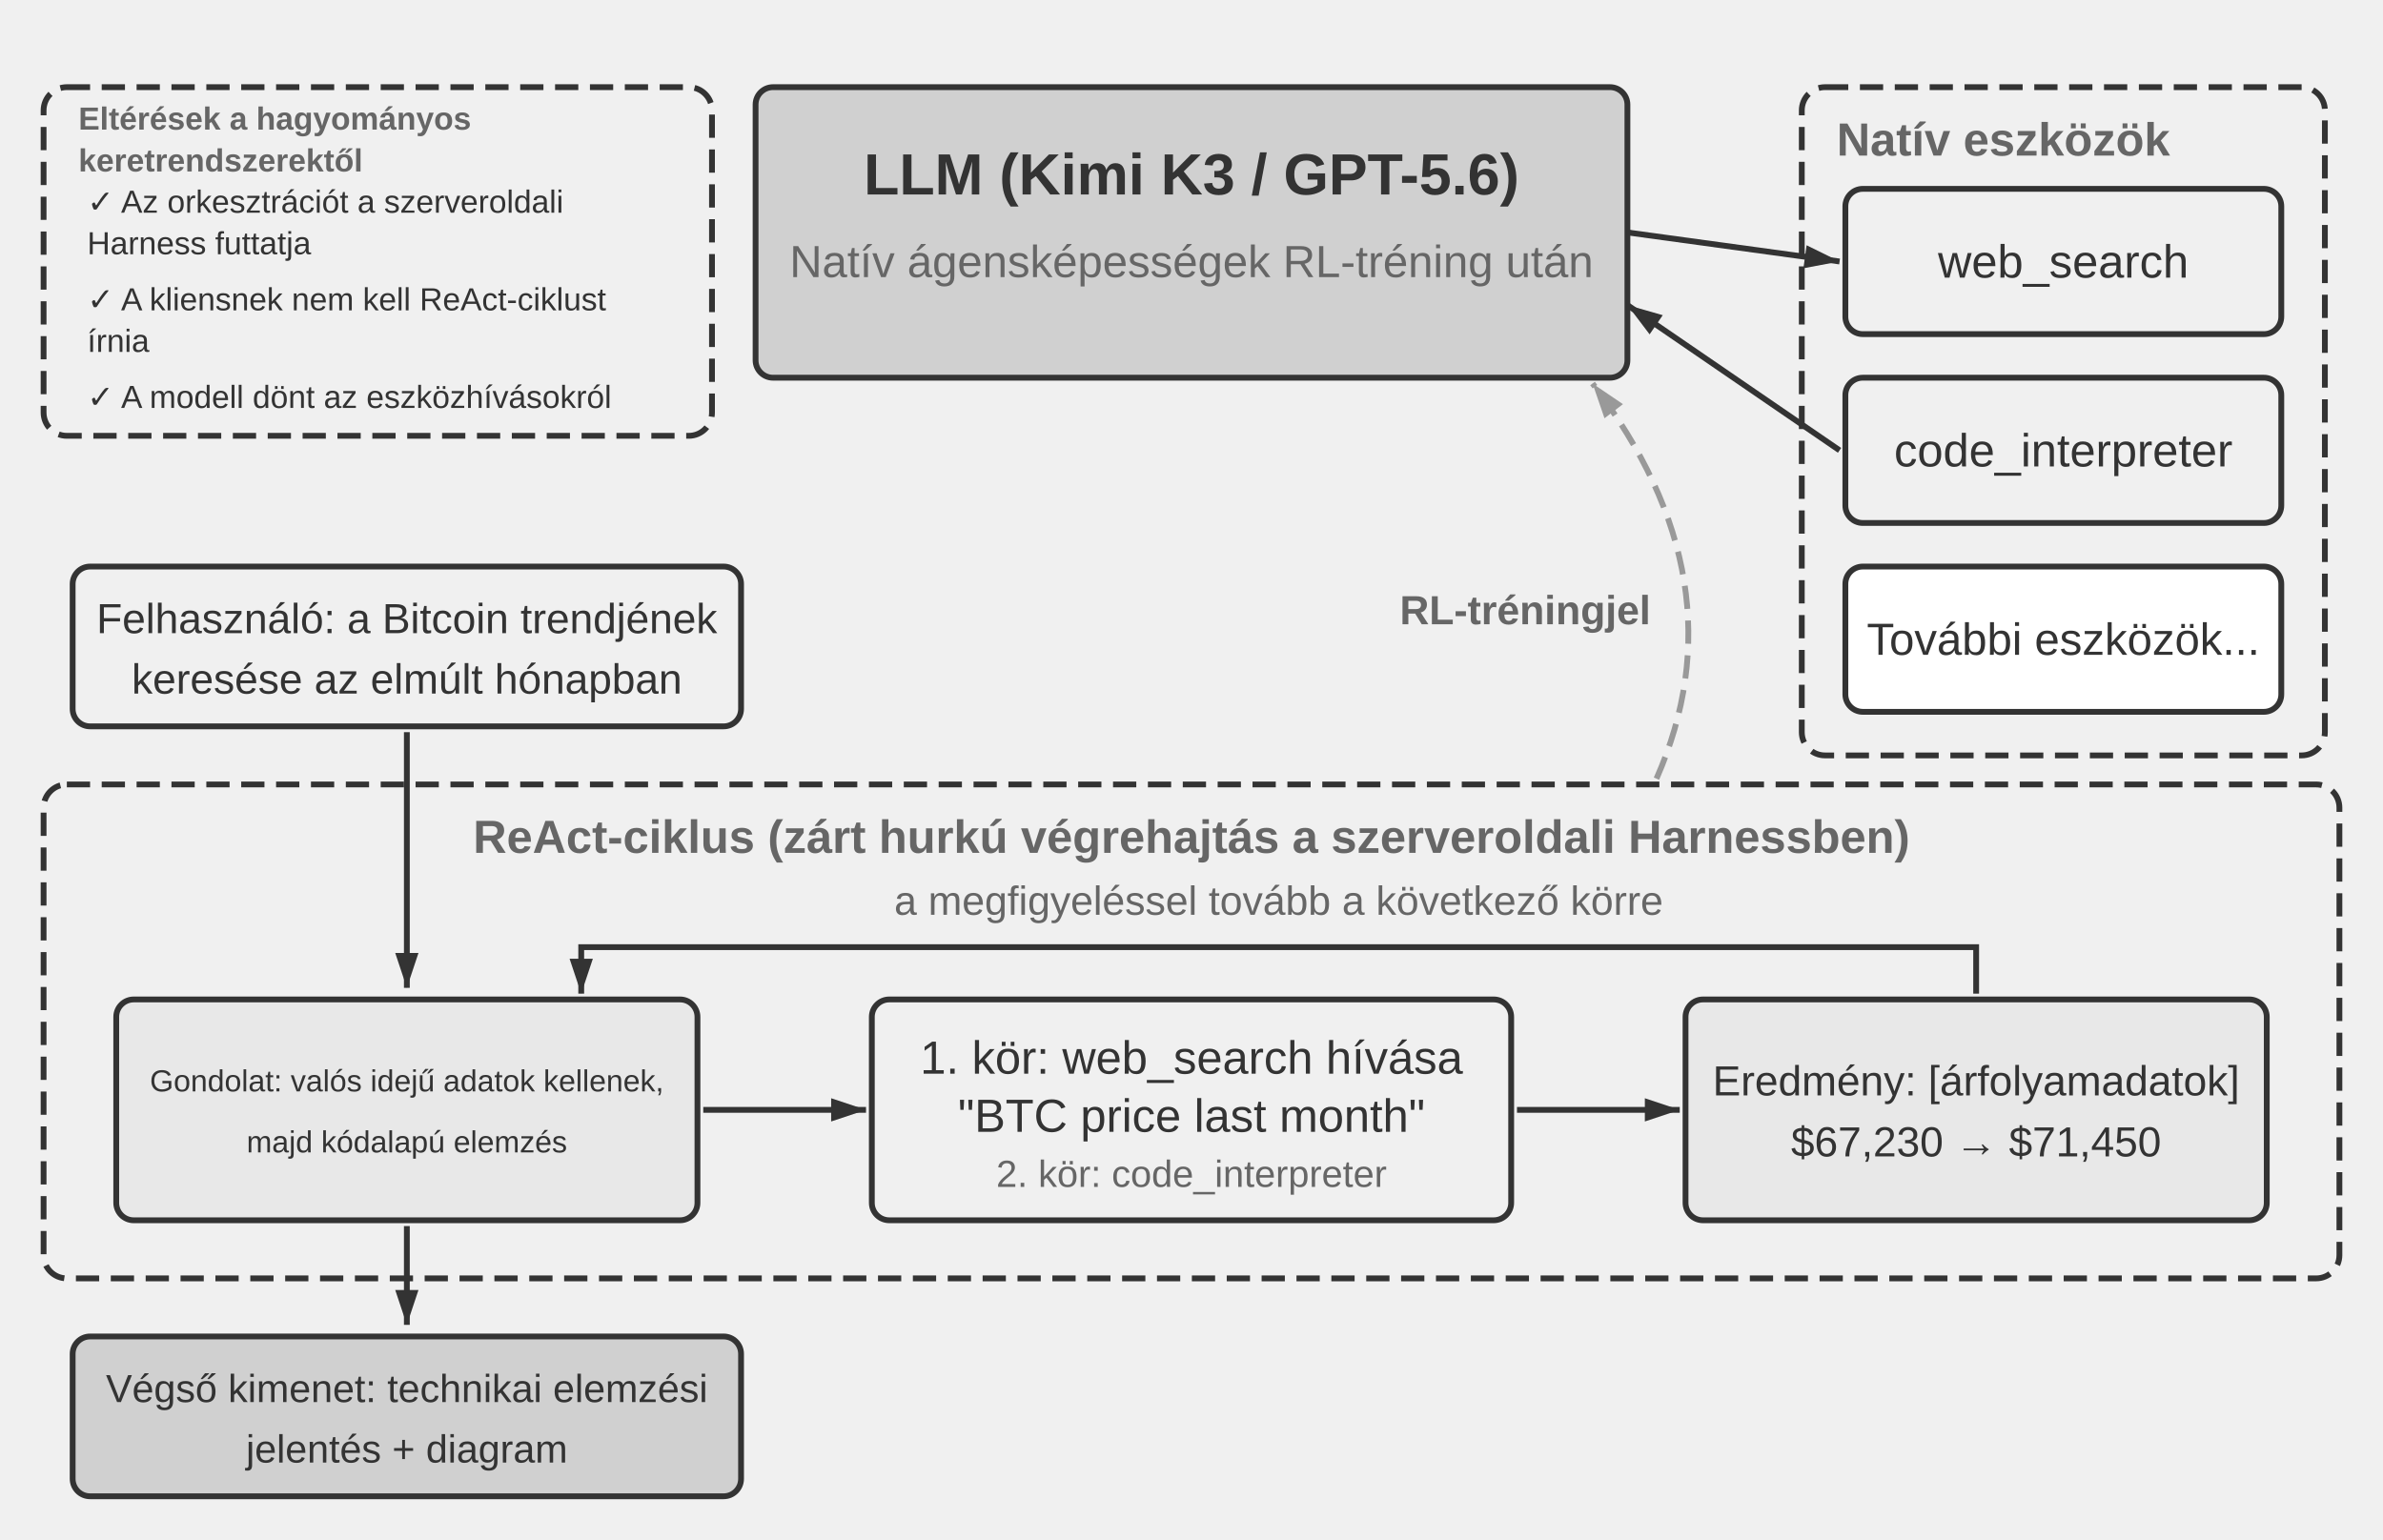
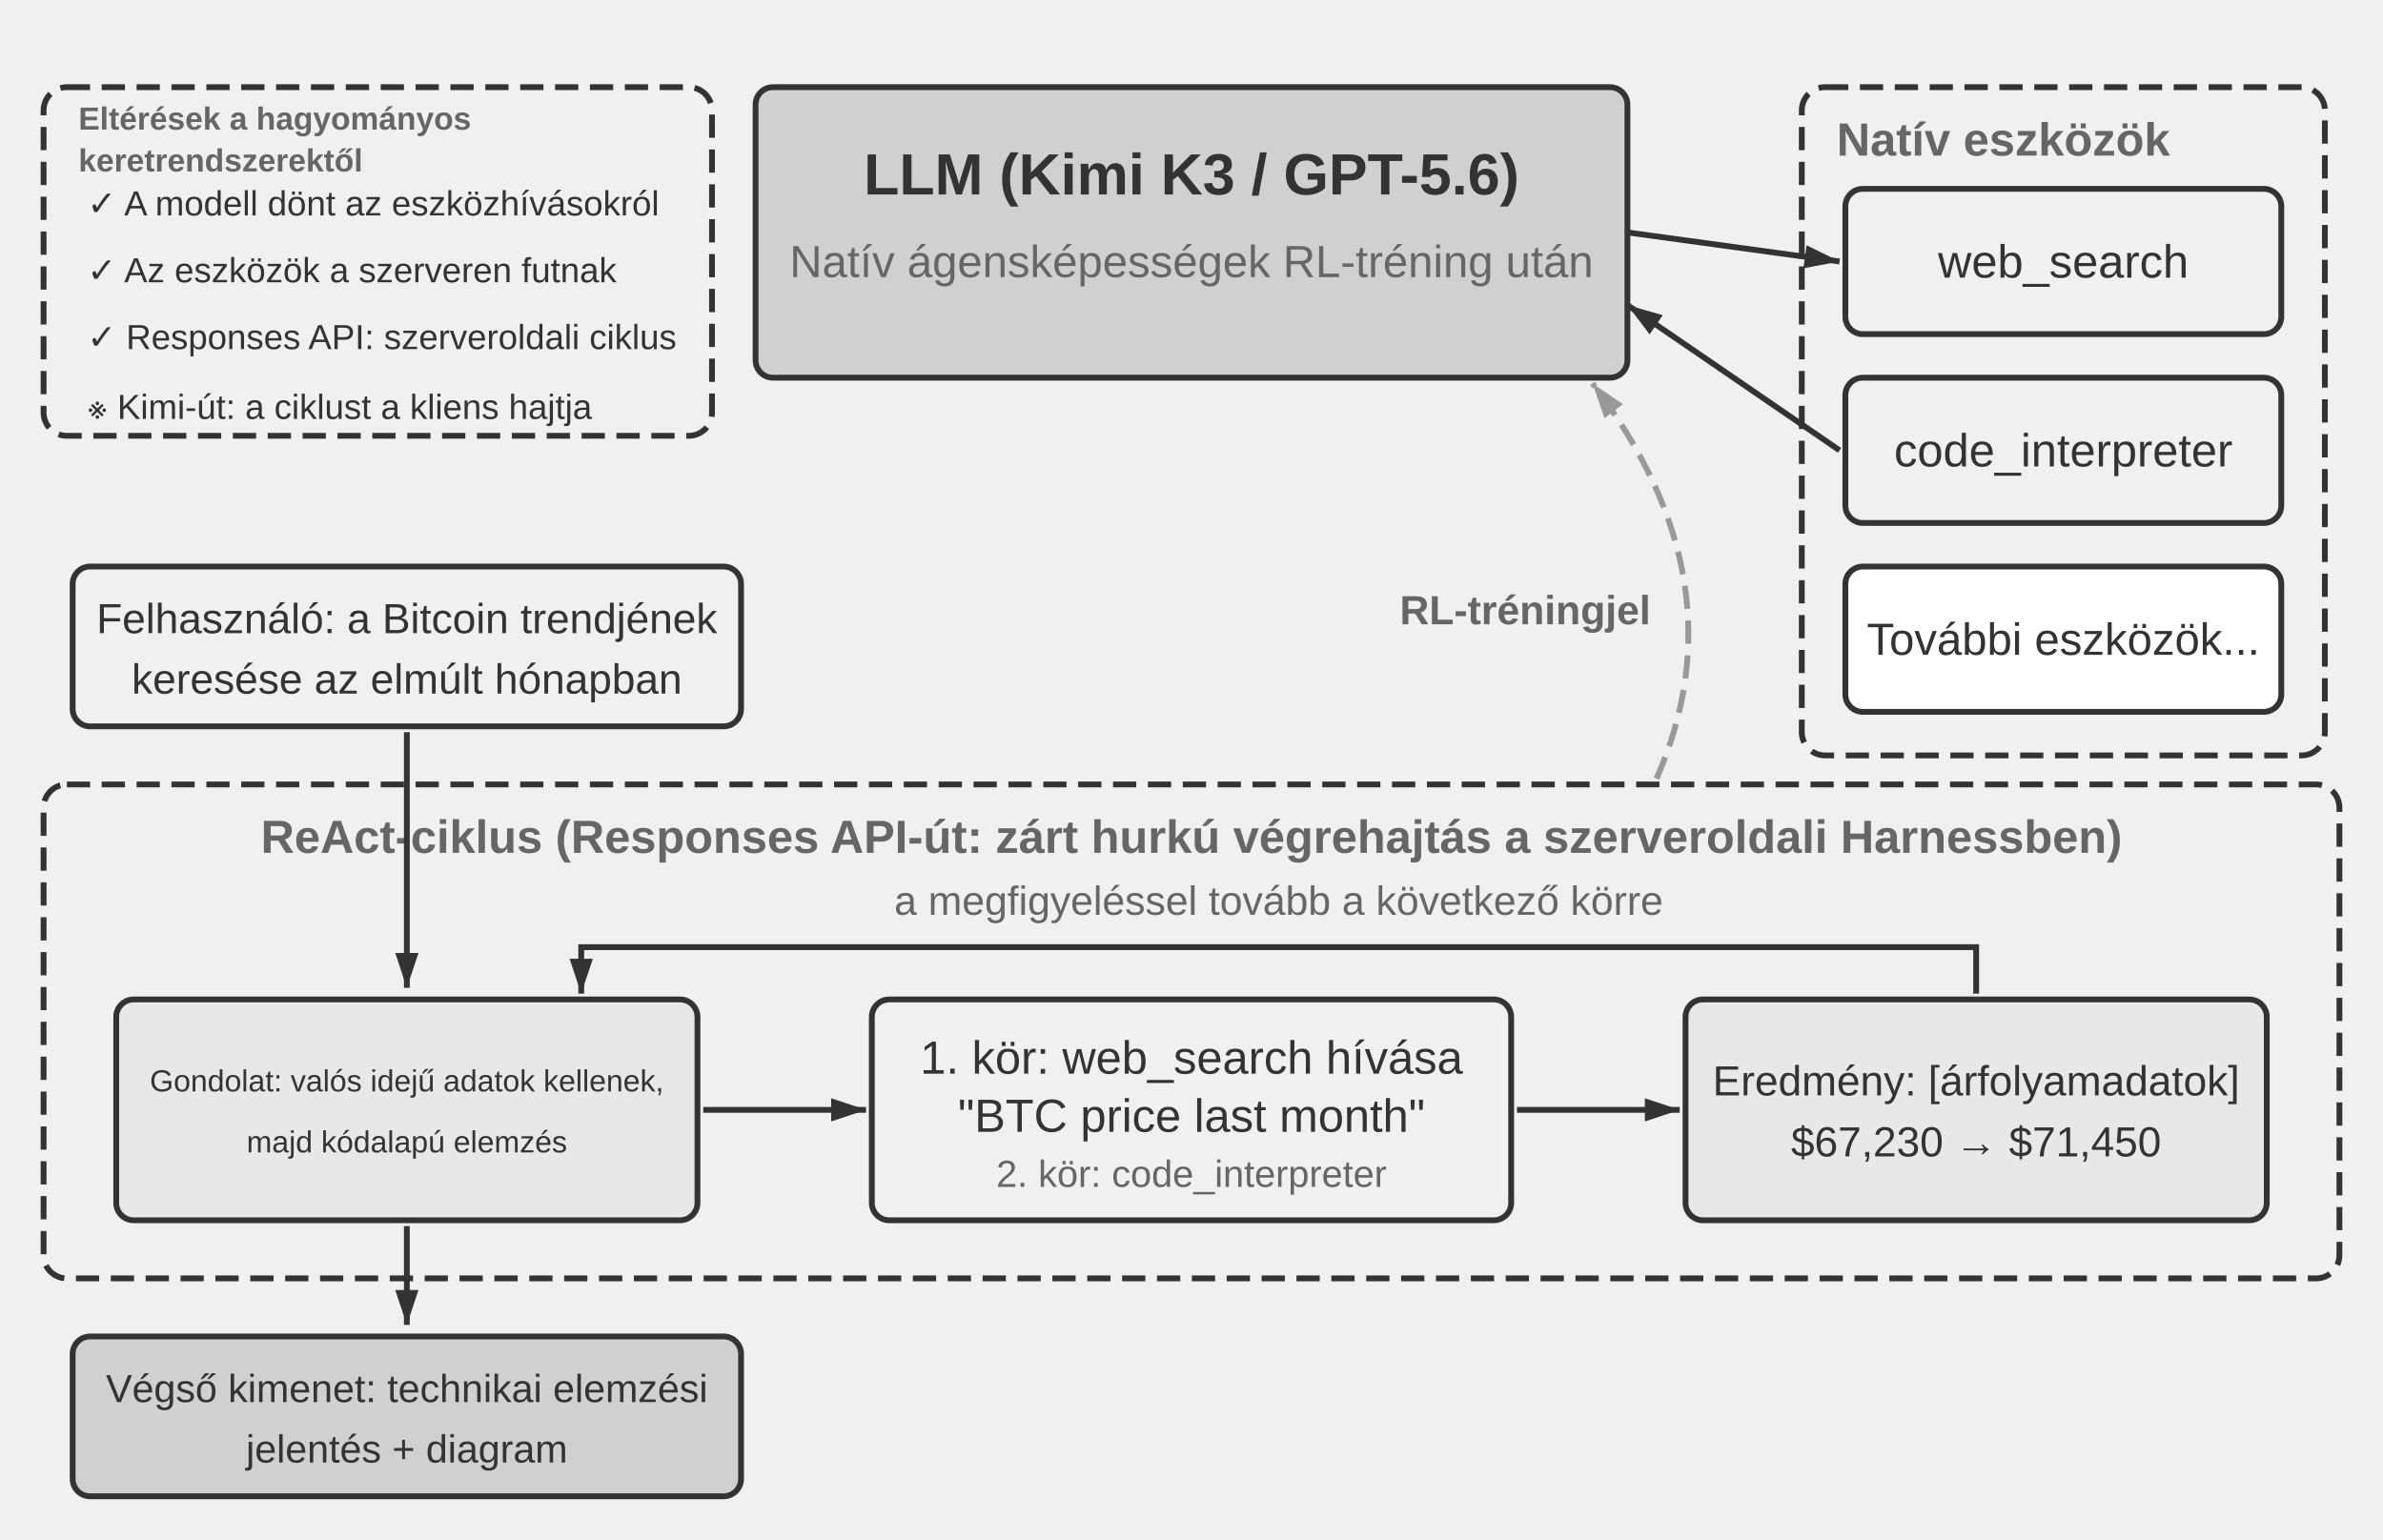
<svg xmlns="http://www.w3.org/2000/svg" viewBox="0 40 820 530" width="820" height="530" style="background:#ffffff">
  <defs>
    <marker id="ah" markerUnits="userSpaceOnUse" markerWidth="12" markerHeight="8" refX="12" refY="4" orient="auto">
      <polygon points="0 0, 12 4, 0 8" fill="#333333" />
    </marker>
    <marker id="ah-light" markerUnits="userSpaceOnUse" markerWidth="12" markerHeight="8" refX="12" refY="4" orient="auto">
      <polygon points="0 0, 12 4, 0 8" fill="#999999" />
    </marker>
  </defs>
  <rect x="260" y="70" width="300" height="100" rx="6" fill="#d0d0d0" stroke="#333333" stroke-width="2" />
  <text x="410" y="100" font-family="Arial, 'Helvetica Neue', Helvetica, 'PingFang SC', 'Microsoft YaHei', sans-serif" font-size="20" fill="#333333" text-anchor="middle" dominant-baseline="central" font-weight="bold">LLM (Kimi K3 / GPT-5.6)</text>
  <text x="410" y="130" font-family="Arial, 'Helvetica Neue', Helvetica, 'PingFang SC', 'Microsoft YaHei', sans-serif" font-size="15.5" fill="#666666" text-anchor="middle" dominant-baseline="central" font-weight="normal">Natív ágensképességek RL-tréning után</text>
  <rect x="620" y="70" width="180" height="230" rx="8" fill="none" stroke="#333333" stroke-width="2" stroke-dasharray="8,4" />
  <text x="632" y="88" font-family="Arial, 'Helvetica Neue', Helvetica, 'PingFang SC', 'Microsoft YaHei', sans-serif" font-size="16" fill="#666666" text-anchor="start" dominant-baseline="central" font-weight="bold">Natív eszközök</text>
  <rect x="635" y="105" width="150" height="50" rx="6" fill="#f0f0f0" stroke="#333333" stroke-width="2" />
  <text x="710" y="130" font-family="Arial, 'Helvetica Neue', Helvetica, 'PingFang SC', 'Microsoft YaHei', sans-serif" font-size="16" fill="#333333" text-anchor="middle" dominant-baseline="central" font-weight="normal">web_search</text>
  <rect x="635" y="170" width="150" height="50" rx="6" fill="#f0f0f0" stroke="#333333" stroke-width="2" />
  <text x="710" y="195" font-family="Arial, 'Helvetica Neue', Helvetica, 'PingFang SC', 'Microsoft YaHei', sans-serif" font-size="16" fill="#333333" text-anchor="middle" dominant-baseline="central" font-weight="normal">code_interpreter</text>
  <rect x="635" y="235" width="150" height="50" rx="6" fill="#ffffff" stroke="#333333" stroke-width="2" />
  <text x="710" y="260" font-family="Arial, 'Helvetica Neue', Helvetica, 'PingFang SC', 'Microsoft YaHei', sans-serif" font-size="15.5" fill="#333333" text-anchor="middle" dominant-baseline="central" font-weight="normal">További eszközök...</text>
  <line x1="560" y1="120" x2="633" y2="130" stroke="#333333" stroke-width="2" marker-end="url(#ah)" />
  <line x1="633" y1="195" x2="560" y2="145" stroke="#333333" stroke-width="2" marker-end="url(#ah)" />
  <path d="M 570,308 Q 600,240 548,172" fill="none" stroke="#999999" stroke-width="2" stroke-dasharray="8,4" marker-end="url(#ah-light)" />
  <text x="568" y="250" font-family="Arial, 'Helvetica Neue', Helvetica, 'PingFang SC', 'Microsoft YaHei', sans-serif" font-size="14" fill="#666666" text-anchor="end" dominant-baseline="central" font-weight="bold">RL-tréningjel</text>
  <rect x="25" y="235" width="230" height="55" rx="6" fill="#f0f0f0" stroke="#333333" stroke-width="2" />
  <text x="140" y="252.9" font-family="Arial, 'Helvetica Neue', Helvetica, 'PingFang SC', 'Microsoft YaHei', sans-serif" font-size="14.5" fill="#333333" text-anchor="middle" dominant-baseline="central" font-weight="normal">Felhasználó: a Bitcoin trendjének</text>
  <text x="140" y="273.7" font-family="Arial, 'Helvetica Neue', Helvetica, 'PingFang SC', 'Microsoft YaHei', sans-serif" font-size="14.5" fill="#333333" text-anchor="middle" dominant-baseline="central" font-weight="normal">keresése az elmúlt hónapban</text>
  <rect x="15" y="310" width="790" height="170" rx="8" fill="none" stroke="#333333" stroke-width="2" stroke-dasharray="8,4" />
-   <text x="410" y="328" font-family="Arial, 'Helvetica Neue', Helvetica, 'PingFang SC', 'Microsoft YaHei', sans-serif" font-size="16" fill="#666666" text-anchor="middle" dominant-baseline="central" font-weight="bold">ReAct-ciklus (zárt hurkú végrehajtás a szerveroldali Harnessben)</text>
+   <text x="410" y="328" font-family="Arial, 'Helvetica Neue', Helvetica, 'PingFang SC', 'Microsoft YaHei', sans-serif" font-size="16" fill="#666666" text-anchor="middle" dominant-baseline="central" font-weight="bold">ReAct-ciklus (Responses API-út: zárt hurkú végrehajtás a szerveroldali Harnessben)</text>
  <line x1="140" y1="292" x2="140" y2="380" stroke="#333333" stroke-width="2" marker-end="url(#ah)" />
  <text x="440" y="350" font-family="Arial, 'Helvetica Neue', Helvetica, 'PingFang SC', 'Microsoft YaHei', sans-serif" font-size="14" fill="#666666" text-anchor="middle" dominant-baseline="central" font-weight="normal">a megfigyeléssel tovább a következő körre</text>
  <path d="M 680,382 L 680,366 L 200,366 L 200,382" fill="none" stroke="#333333" stroke-width="2" marker-end="url(#ah)" />
  <rect x="40" y="384" width="200" height="76" rx="6" fill="#e8e8e8" stroke="#333333" stroke-width="2" />
  <text x="140" y="412" font-family="Arial, 'Helvetica Neue', Helvetica, 'PingFang SC', 'Microsoft YaHei', sans-serif" font-size="10.5" fill="#333333" text-anchor="middle" dominant-baseline="central" font-weight="normal">Gondolat: valós idejű adatok kellenek,</text>
  <text x="140" y="433" font-family="Arial, 'Helvetica Neue', Helvetica, 'PingFang SC', 'Microsoft YaHei', sans-serif" font-size="10.5" fill="#333333" text-anchor="middle" dominant-baseline="central" font-weight="normal">majd kódalapú elemzés</text>
  <line x1="242" y1="422" x2="298" y2="422" stroke="#333333" stroke-width="2" marker-end="url(#ah)" />
  <rect x="300" y="384" width="220" height="76" rx="6" fill="#f0f0f0" stroke="#333333" stroke-width="2" />
  <text x="410" y="404" font-family="Arial, 'Helvetica Neue', Helvetica, 'PingFang SC', 'Microsoft YaHei', sans-serif" font-size="16" fill="#333333" text-anchor="middle" dominant-baseline="central" font-weight="normal">1. kör: web_search hívása</text>
  <text x="410" y="424" font-family="Arial, 'Helvetica Neue', Helvetica, 'PingFang SC', 'Microsoft YaHei', sans-serif" font-size="16" fill="#333333" text-anchor="middle" dominant-baseline="central" font-weight="normal">"BTC price last month"</text>
  <text x="410" y="444" font-family="Arial, 'Helvetica Neue', Helvetica, 'PingFang SC', 'Microsoft YaHei', sans-serif" font-size="13" fill="#666666" text-anchor="middle" dominant-baseline="central" font-weight="normal">2. kör: code_interpreter</text>
  <line x1="522" y1="422" x2="578" y2="422" stroke="#333333" stroke-width="2" marker-end="url(#ah)" />
  <rect x="580" y="384" width="200" height="76" rx="6" fill="#e8e8e8" stroke="#333333" stroke-width="2" />
  <text x="680" y="412" font-family="Arial, 'Helvetica Neue', Helvetica, 'PingFang SC', 'Microsoft YaHei', sans-serif" font-size="14.5" fill="#333333" text-anchor="middle" dominant-baseline="central" font-weight="normal">Eredmény: [árfolyamadatok]</text>
  <text x="680" y="433" font-family="Arial, 'Helvetica Neue', Helvetica, 'PingFang SC', 'Microsoft YaHei', sans-serif" font-size="14.5" fill="#333333" text-anchor="middle" dominant-baseline="central" font-weight="normal">$67,230 → $71,450</text>
  <line x1="140" y1="462" x2="140" y2="496" stroke="#333333" stroke-width="2" marker-end="url(#ah)" />
  <rect x="25" y="500" width="230" height="55" rx="6" fill="#d0d0d0" stroke="#333333" stroke-width="2" />
  <text x="140" y="517.9" font-family="Arial, 'Helvetica Neue', Helvetica, 'PingFang SC', 'Microsoft YaHei', sans-serif" font-size="13.5" fill="#333333" text-anchor="middle" dominant-baseline="central" font-weight="normal">Végső kimenet: technikai elemzési</text>
  <text x="140" y="538.7" font-family="Arial, 'Helvetica Neue', Helvetica, 'PingFang SC', 'Microsoft YaHei', sans-serif" font-size="13.5" fill="#333333" text-anchor="middle" dominant-baseline="central" font-weight="normal">jelentés + diagram</text>
  <rect x="15" y="70" width="230" height="120" rx="8" fill="none" stroke="#333333" stroke-width="2" stroke-dasharray="8,4" />
  <text x="27" y="80.8" font-family="Arial, 'Helvetica Neue', Helvetica, 'PingFang SC', 'Microsoft YaHei', sans-serif" font-size="11" fill="#666666" text-anchor="start" dominant-baseline="central" font-weight="bold">Eltérések a hagyományos</text>
  <text x="27" y="95.2" font-family="Arial, 'Helvetica Neue', Helvetica, 'PingFang SC', 'Microsoft YaHei', sans-serif" font-size="11" fill="#666666" text-anchor="start" dominant-baseline="central" font-weight="bold">keretrendszerektől</text>
-   <text x="30" y="109.4" font-family="Arial, 'Helvetica Neue', Helvetica, 'PingFang SC', 'Microsoft YaHei', sans-serif" font-size="11" fill="#333333" text-anchor="start" dominant-baseline="central" font-weight="normal">✓ Az orkesztrációt a szerveroldali</text>
-   <text x="30" y="123.7" font-family="Arial, 'Helvetica Neue', Helvetica, 'PingFang SC', 'Microsoft YaHei', sans-serif" font-size="11" fill="#333333" text-anchor="start" dominant-baseline="central" font-weight="normal">Harness futtatja</text>
-   <text x="30" y="143" font-family="Arial, 'Helvetica Neue', Helvetica, 'PingFang SC', 'Microsoft YaHei', sans-serif" font-size="11" fill="#333333" text-anchor="start" dominant-baseline="central" font-weight="normal">✓ A kliensnek nem kell ReAct-ciklust</text>
-   <text x="30" y="157.3" font-family="Arial, 'Helvetica Neue', Helvetica, 'PingFang SC', 'Microsoft YaHei', sans-serif" font-size="11" fill="#333333" text-anchor="start" dominant-baseline="central" font-weight="normal">írnia</text>
-   <text x="30" y="176.6" font-family="Arial, 'Helvetica Neue', Helvetica, 'PingFang SC', 'Microsoft YaHei', sans-serif" font-size="11" fill="#333333" text-anchor="start" dominant-baseline="central" font-weight="normal">✓ A modell dönt az eszközhívásokról</text>
+   <text x="30" y="110" font-family="Arial, 'Helvetica Neue', Helvetica, 'PingFang SC', 'Microsoft YaHei', sans-serif" font-size="12" fill="#333333" text-anchor="start" dominant-baseline="central" font-weight="normal">✓ A modell dönt az eszközhívásokról</text>
+   <text x="30" y="133" font-family="Arial, 'Helvetica Neue', Helvetica, 'PingFang SC', 'Microsoft YaHei', sans-serif" font-size="12" fill="#333333" text-anchor="start" dominant-baseline="central" font-weight="normal">✓ Az eszközök a szerveren futnak</text>
+   <text x="30" y="156" font-family="Arial, 'Helvetica Neue', Helvetica, 'PingFang SC', 'Microsoft YaHei', sans-serif" font-size="12" fill="#333333" text-anchor="start" dominant-baseline="central" font-weight="normal">✓ Responses API: szerveroldali ciklus</text>
+   <text x="30" y="179" font-family="Arial, 'Helvetica Neue', Helvetica, 'PingFang SC', 'Microsoft YaHei', sans-serif" font-size="12" fill="#333333" text-anchor="start" dominant-baseline="central" font-weight="normal">※ Kimi-út: a ciklust a kliens hajtja</text>
</svg>
